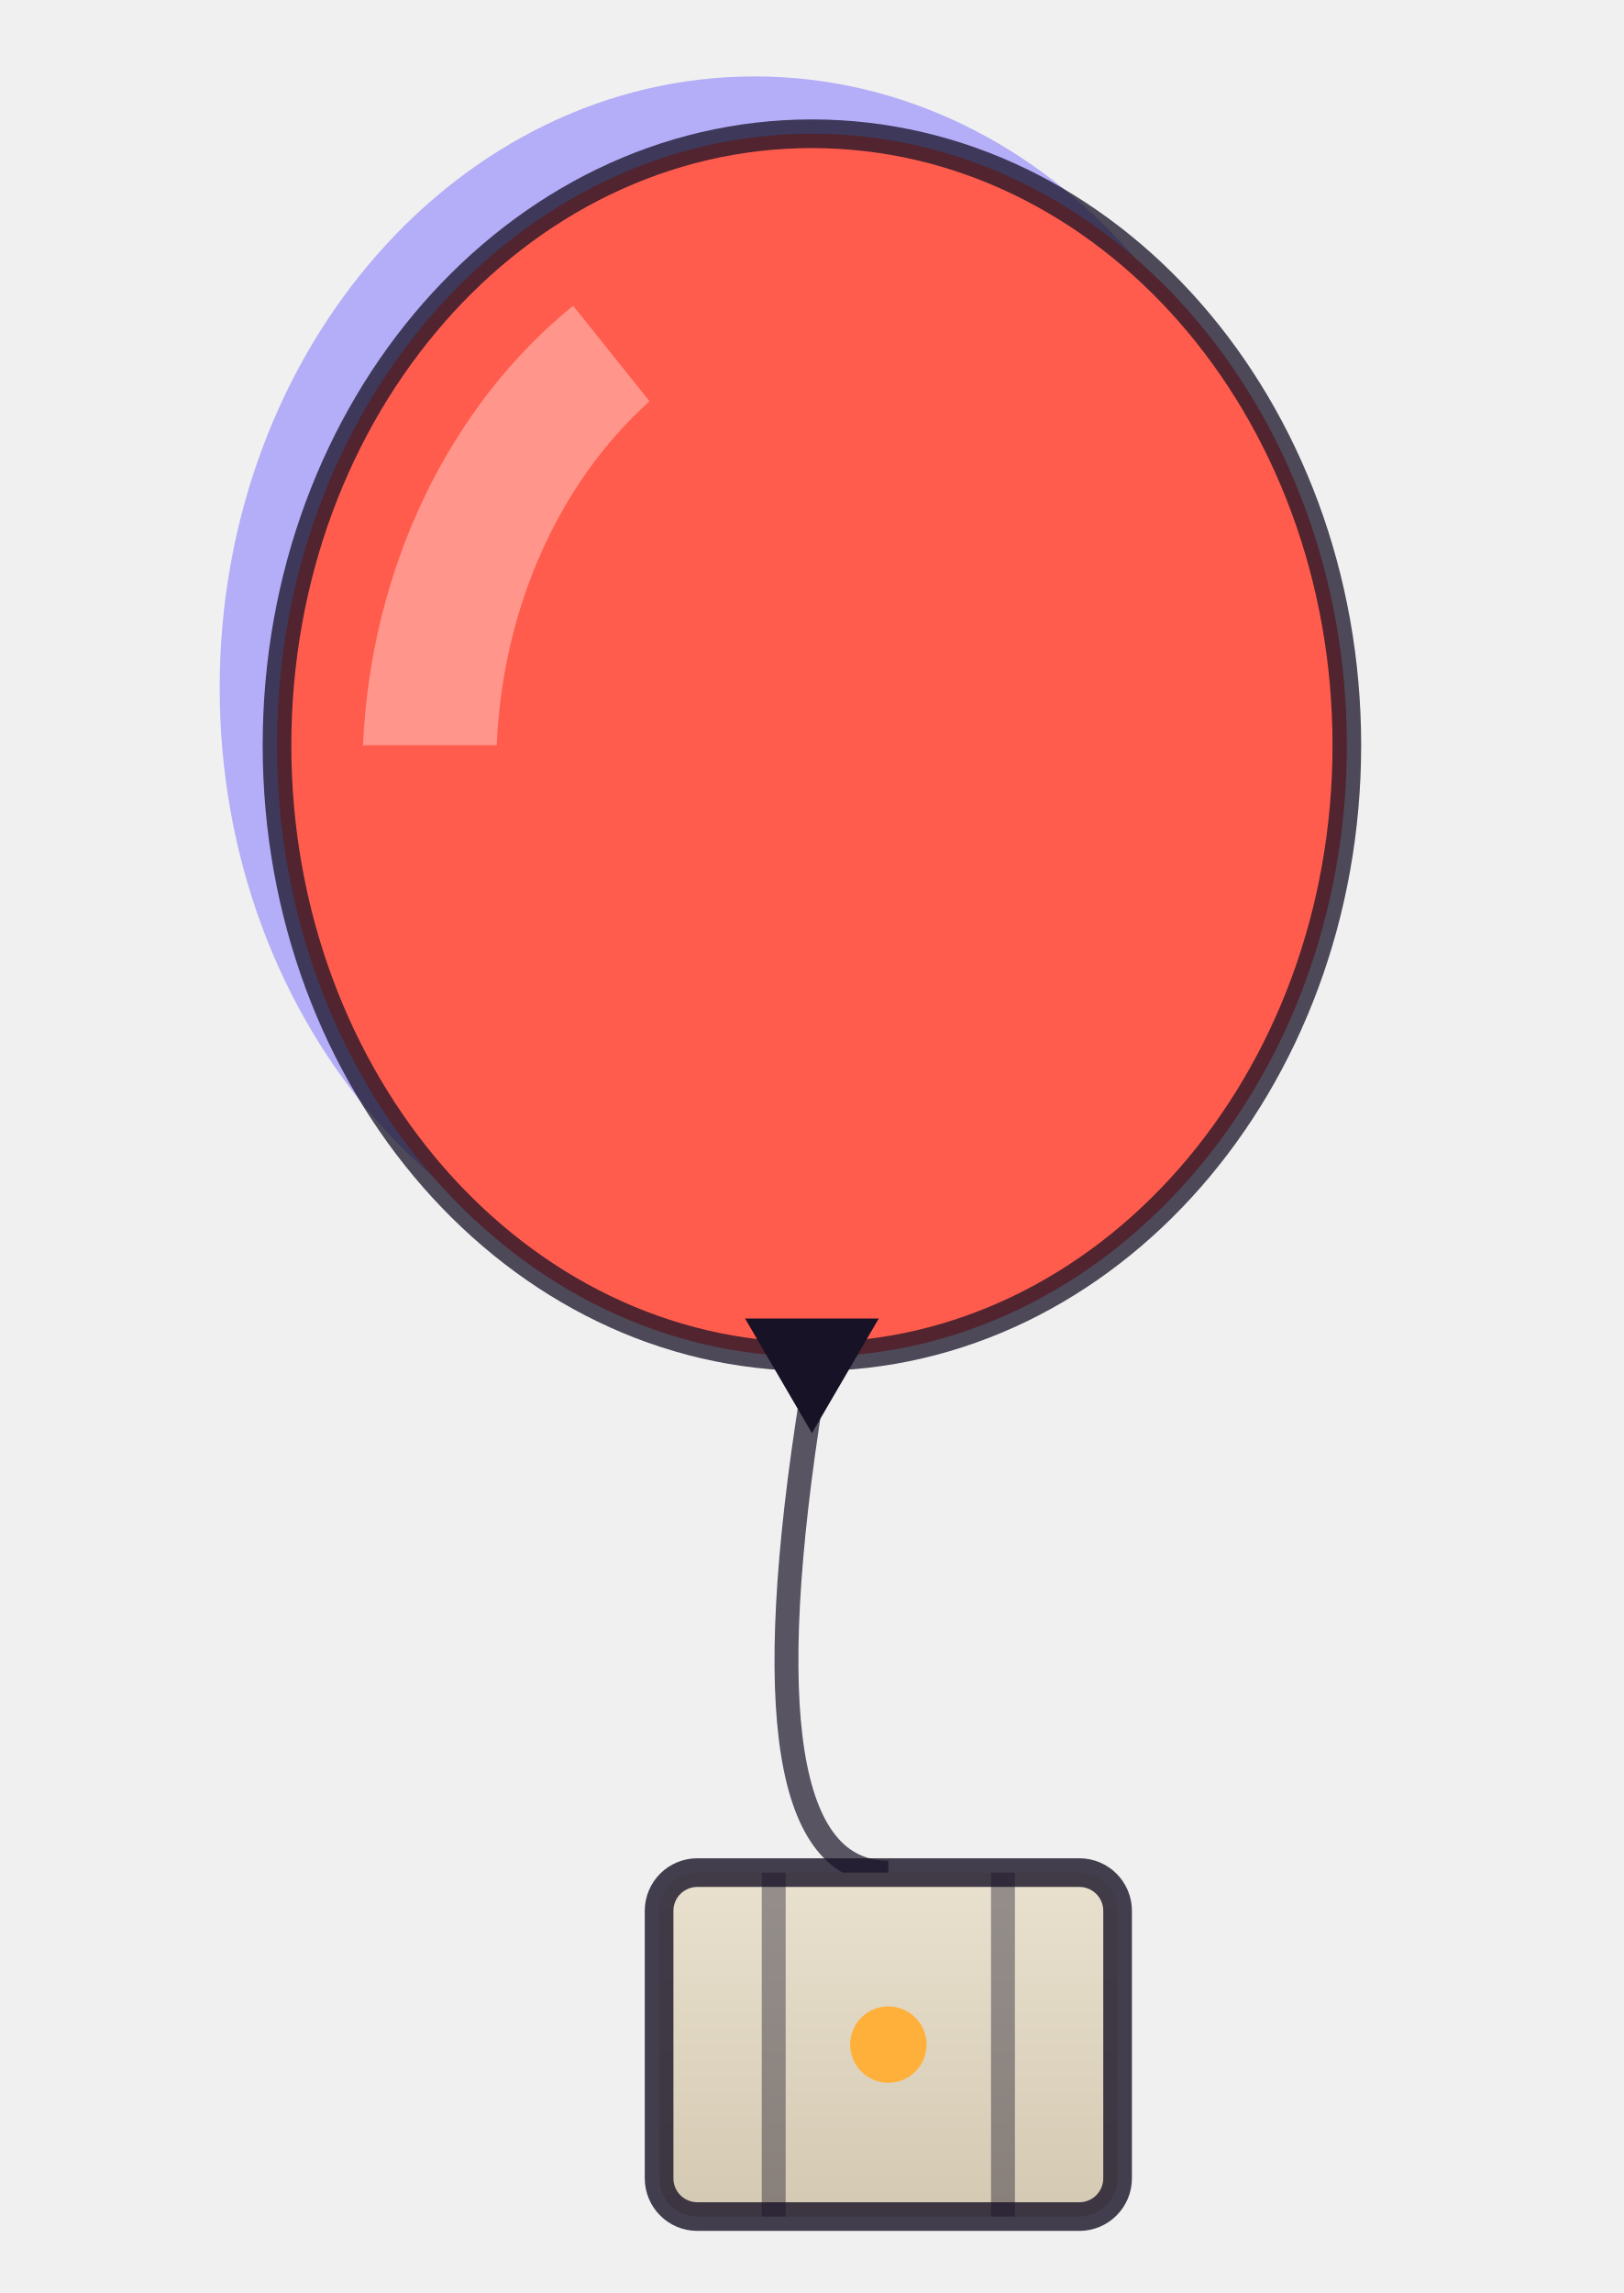
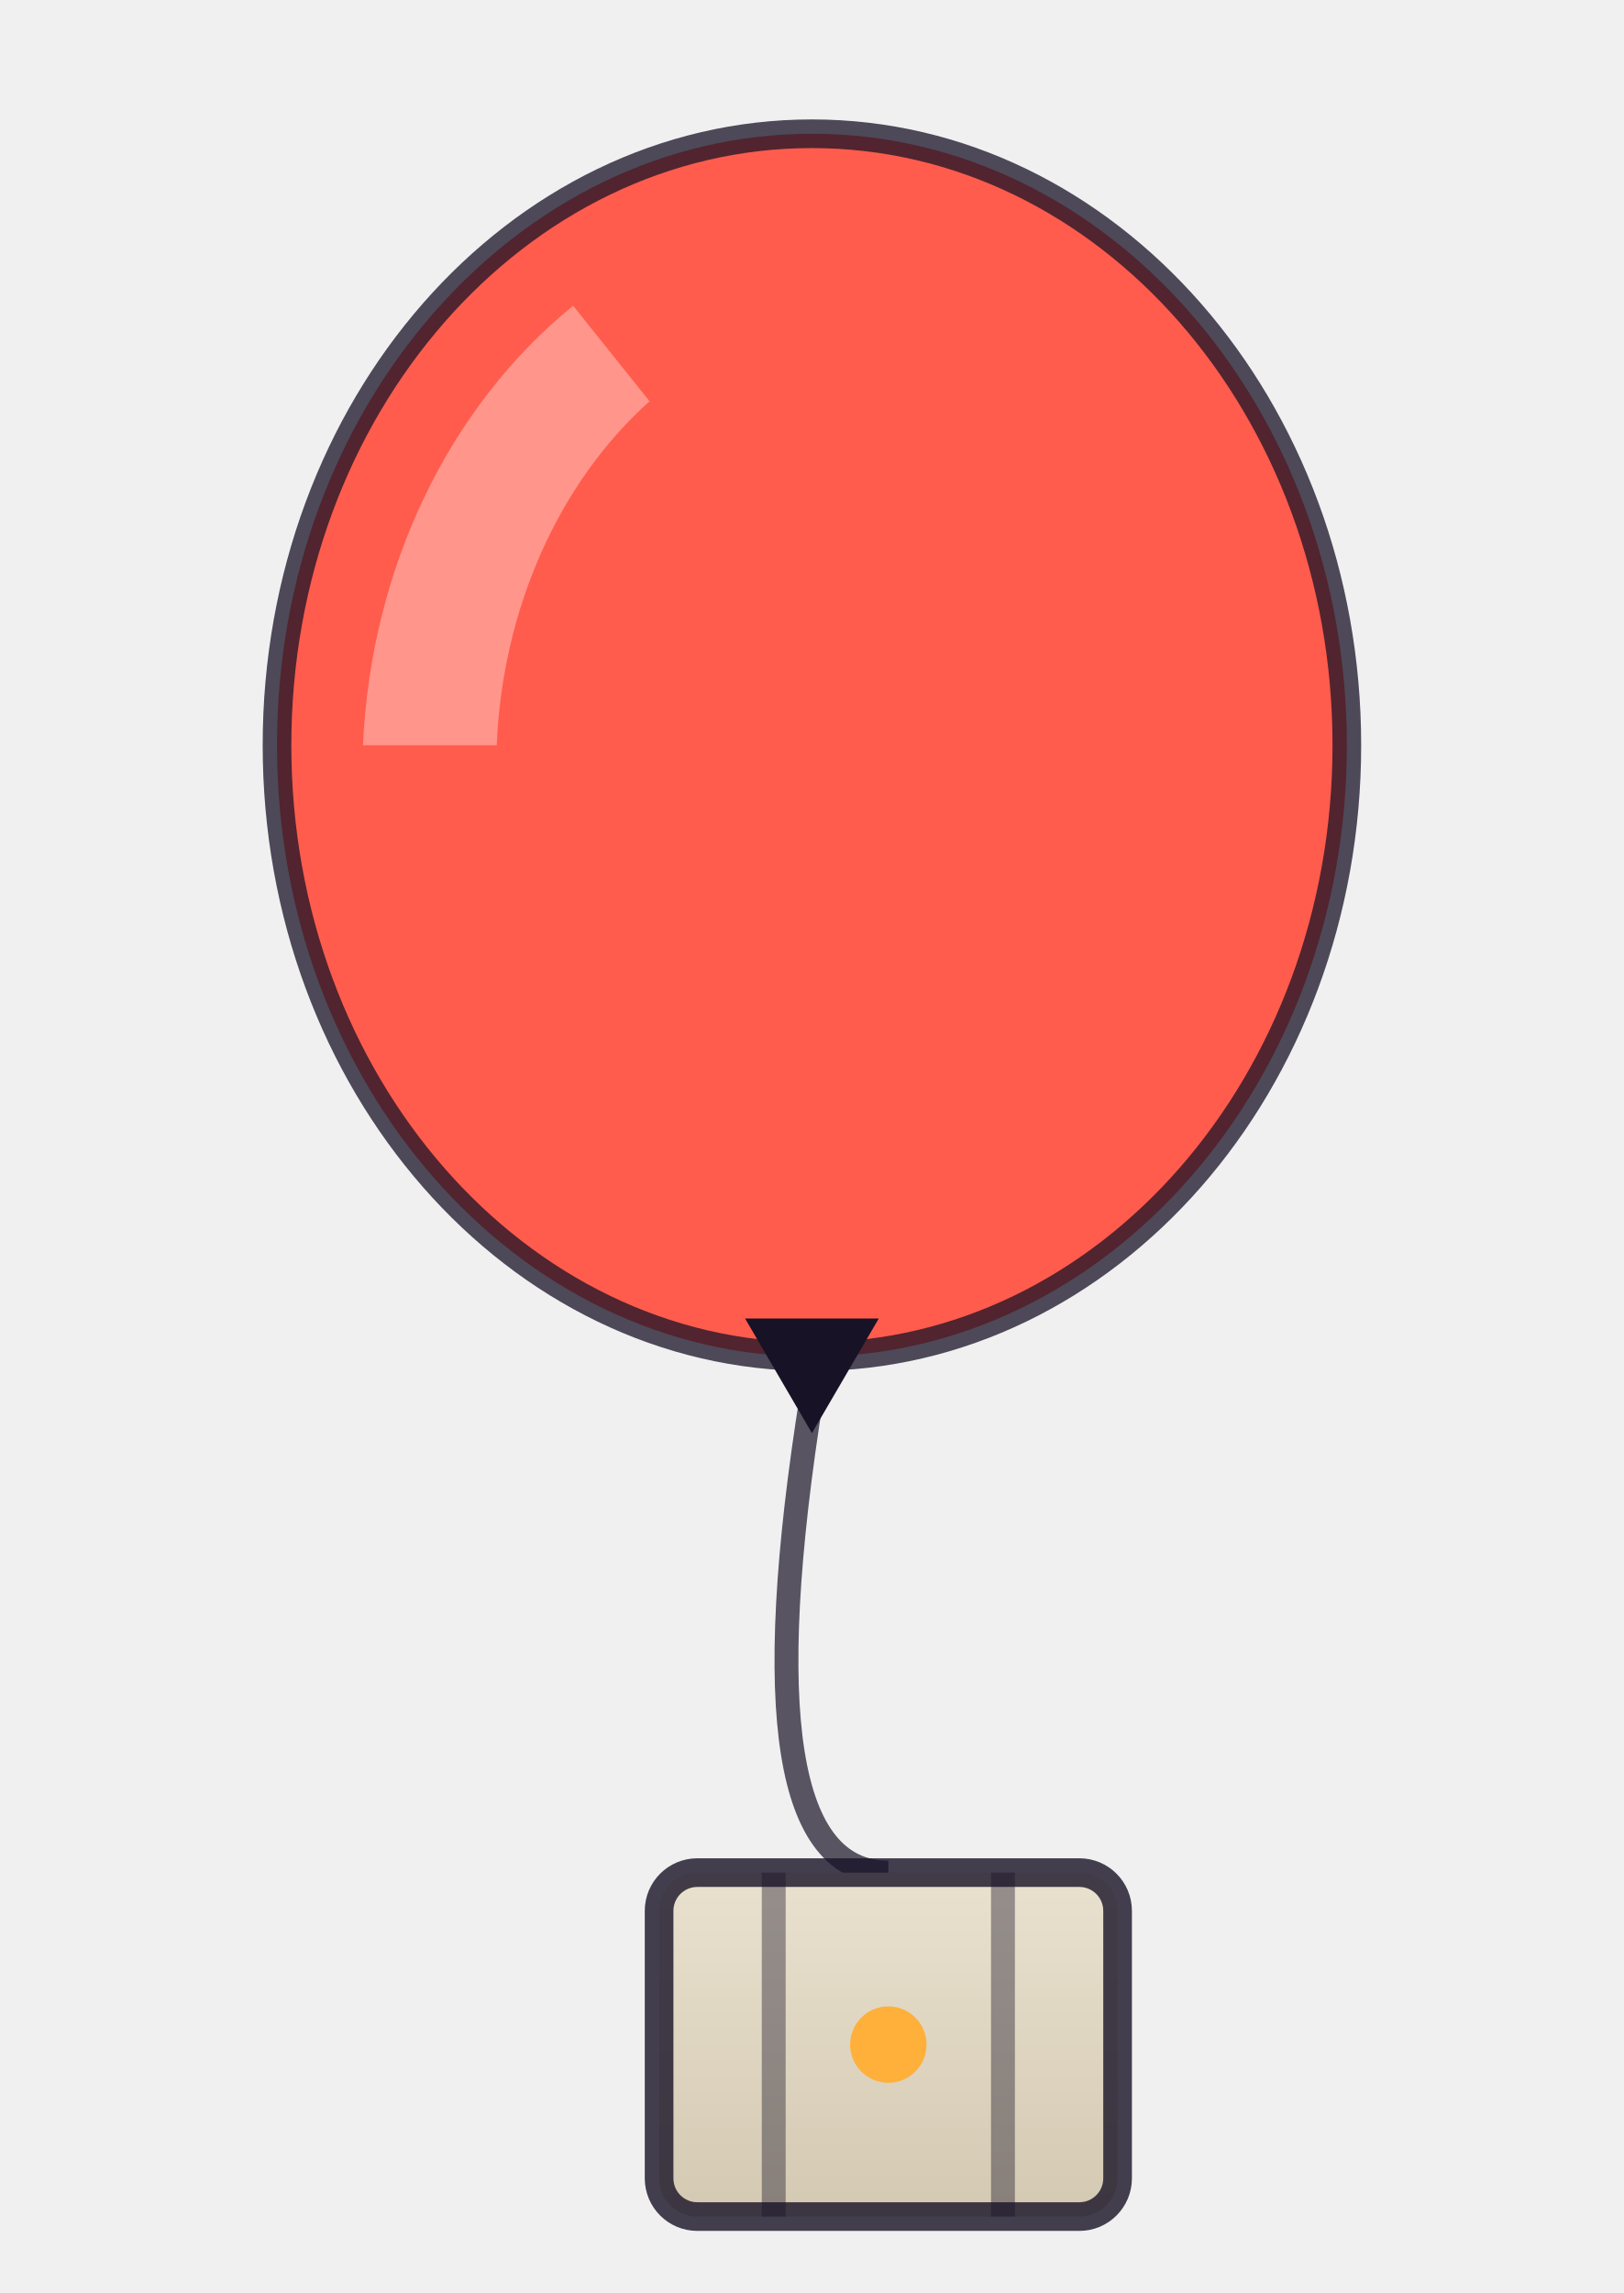
<svg xmlns="http://www.w3.org/2000/svg" width="170" height="240" viewBox="0 0 170 240">
  <defs>
    <linearGradient id="box" x1="0" y1="0" x2="0" y2="1">
      <stop offset="0" stop-color="#e9e1cf" stop-opacity="1" />
      <stop offset="1" stop-color="#d4c9b2" stop-opacity="1" />
    </linearGradient>
  </defs>
  <path d="M85 146 Q77 196 93 196" fill="none" stroke="#171226" stroke-opacity="0.7" stroke-width="2.5" />
-   <ellipse cx="79" cy="72" rx="56" ry="64" fill="#6a5cff" opacity="0.45" />
  <ellipse cx="85" cy="78" rx="56" ry="64" fill="#ff5c4d" />
  <path d="M60 32 A 52 60 0 0 0 38 78 L 52 78 A 40 48 0 0 1 68 42 Z" fill="#ffffff" opacity="0.35" />
  <ellipse cx="85" cy="78" rx="56" ry="64" fill="none" stroke="#171226" stroke-opacity="0.75" stroke-width="3" />
  <path d="M78 138 L92 138 L85 150 Z" fill="#171226" />
  <rect x="69" y="196" width="48" height="36" rx="4" fill="url(#box)" stroke="#171226" stroke-opacity="0.8" stroke-width="3" />
  <line x1="81" y1="196" x2="81" y2="232" stroke="#171226" stroke-opacity="0.4" stroke-width="2.5" />
  <line x1="105" y1="196" x2="105" y2="232" stroke="#171226" stroke-opacity="0.4" stroke-width="2.5" />
  <circle cx="93" cy="214" r="4" fill="#ffb03a" />
</svg>
